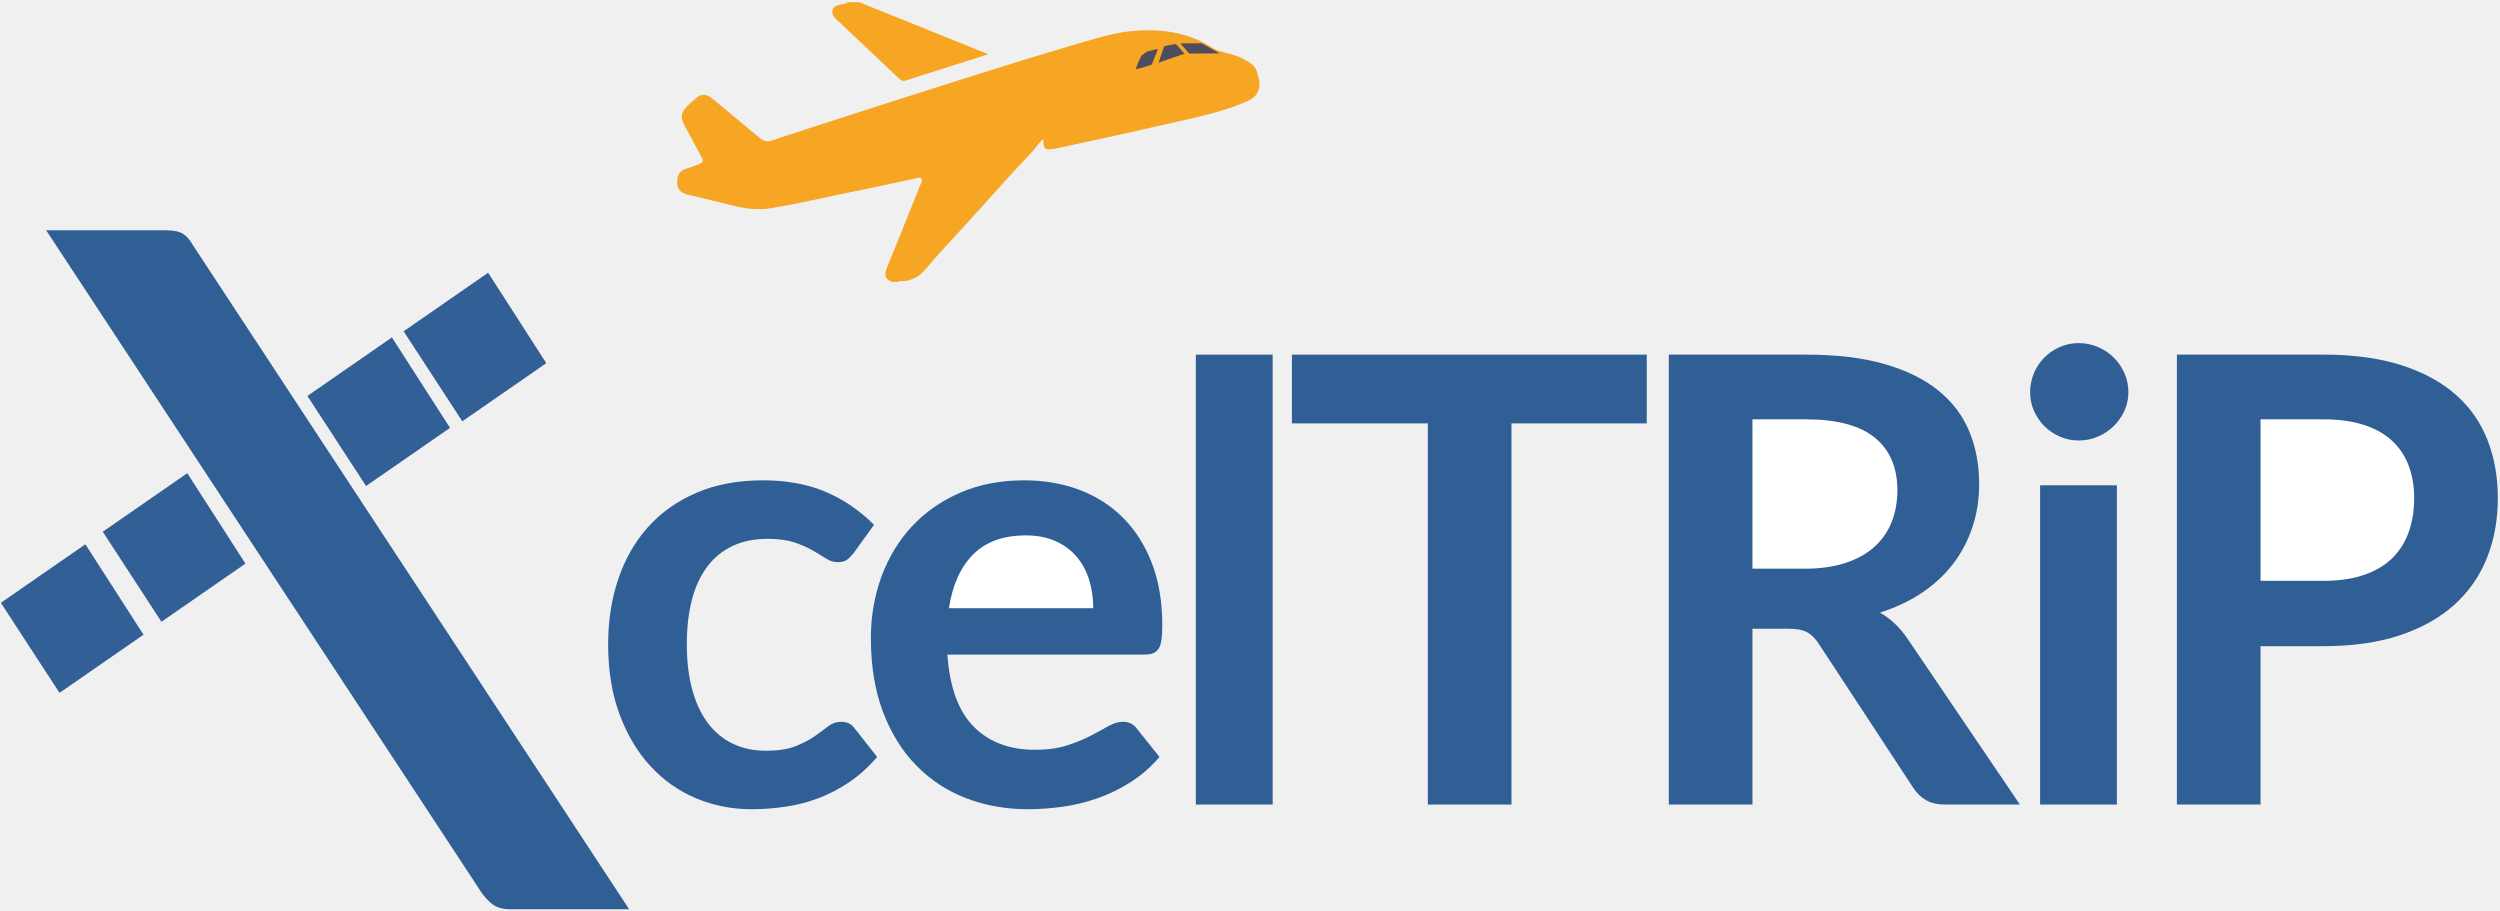
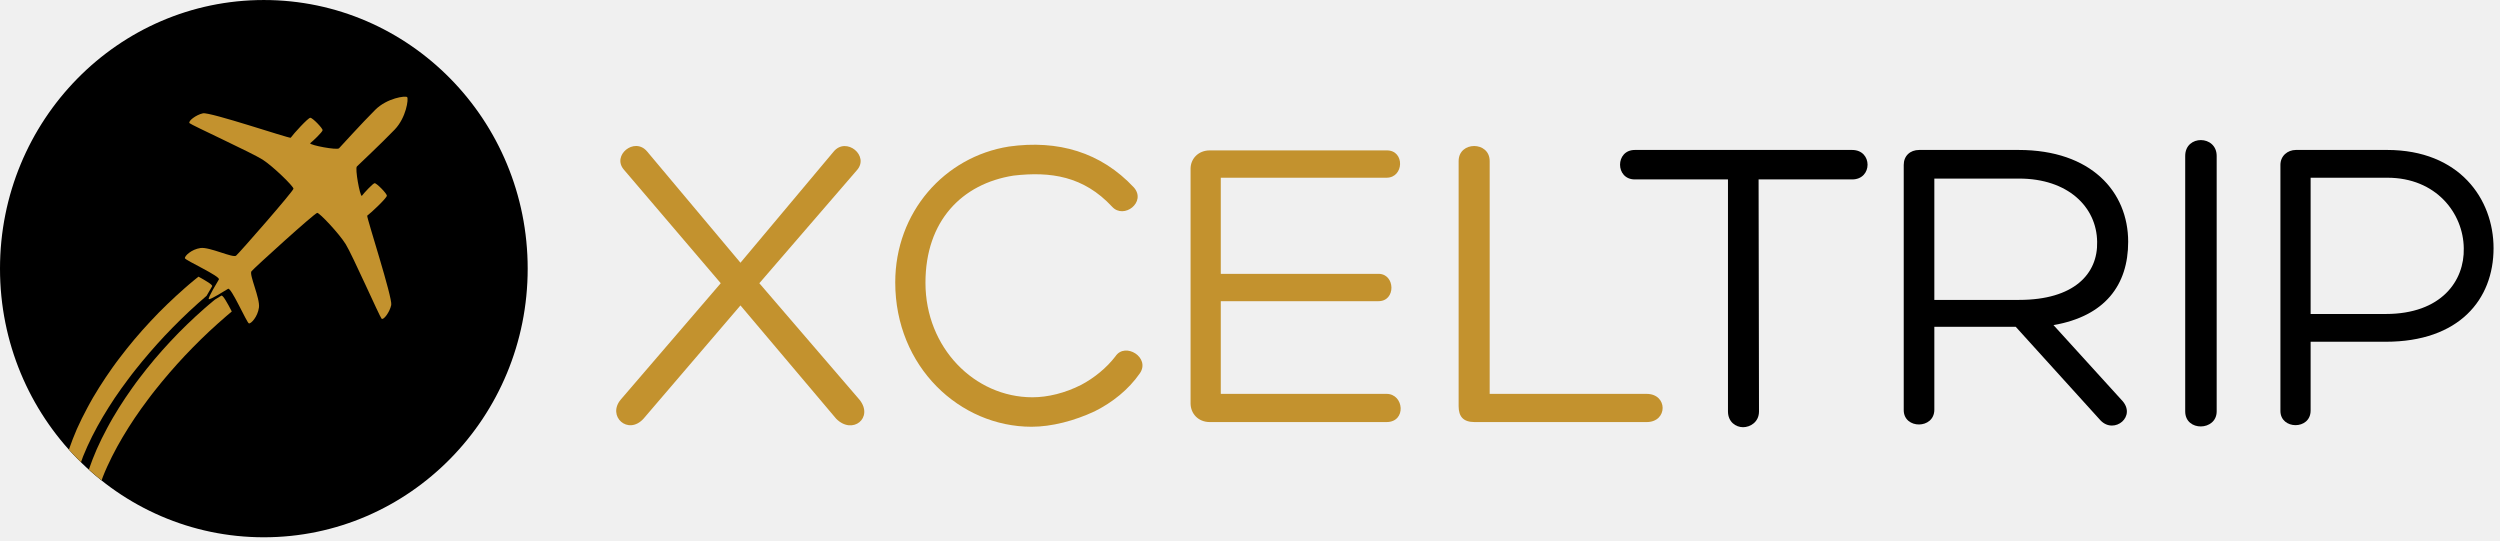
- <svg xmlns="http://www.w3.org/2000/svg" width="387px" height="141px" viewBox="0 0 387 141" version="1.1">
+ <svg xmlns="http://www.w3.org/2000/svg" width="185px" height="40px" viewBox="0 0 185 40" version="1.1">
  <defs />
-   <g id="Page-1" stroke="none" stroke-width="1" fill="none" fill-rule="evenodd">
-     <g id="Group-2" transform="translate(-9, 0)">
-       <g id="Group">
-         <g id="Group-5">
-           <g id="Group-6">
-             <path d="M16.144,35.647 L34.551,35.647 C35.833,35.647 36.76,35.829 37.333,36.192 C37.905,36.555 38.42,37.149 38.878,37.973 L106.394,140.754 L87.918,140.754 C86.682,140.754 85.686,140.415 84.931,139.736 C84.175,139.058 83.545,138.282 83.042,137.41 L16.144,35.647 Z" id="X" fill="#305F96" />
-             <g id="plane_airplane_fly_airport-512.png" transform="translate(113.2834, 0)" fill="#F6A623">
-               <g id="Layer_1">
-                 <path d="M90.664,12.603 L90.664,13.346 C90.474,15.039 89.201,15.516 87.961,16.018 C84.884,17.263 81.674,17.998 78.466,18.729 C72.082,20.183 65.69,21.598 59.289,22.967 C59.116,23.004 58.942,23.03 58.769,23.059 C57.486,23.273 57.202,23.003 57.243,21.546 C56.452,22.087 56.026,22.949 55.397,23.604 C51.828,27.319 48.453,31.234 44.963,35.032 C42.966,37.206 40.929,39.349 39.036,41.628 C38.046,42.819 36.875,43.48 35.377,43.528 C35.156,43.535 34.904,43.461 34.7,43.64 L33.821,43.64 C32.694,43.196 32.516,42.67 33.061,41.319 C34.119,38.7 35.204,36.093 36.236,33.463 C36.865,31.862 37.541,30.283 38.156,28.676 C38.281,28.35 38.632,27.993 38.33,27.66 C38.064,27.368 37.661,27.58 37.322,27.654 C33.276,28.533 29.219,29.356 25.167,30.208 C21.806,30.915 18.452,31.667 15.065,32.23 C13.214,32.537 11.377,32.351 9.568,31.917 C7.139,31.335 4.718,30.719 2.286,30.151 C1.42,29.949 0.743,29.59 0.559,28.586 L0.559,27.656 C0.732,26.783 1.225,26.277 2.058,26.066 C2.654,25.916 3.232,25.678 3.811,25.455 C4.58,25.159 4.673,24.968 4.271,24.243 C3.412,22.695 2.625,21.104 1.76,19.561 C0.987,18.184 1.07,17.456 2.158,16.368 C2.604,15.922 3.091,15.521 3.567,15.112 C4.297,14.483 5.135,14.549 5.978,15.25 C8.439,17.296 10.907,19.333 13.361,21.389 C13.971,21.9 14.537,21.978 15.229,21.743 C18.521,20.626 21.834,19.583 25.138,18.51 C31.382,16.483 37.634,14.484 43.891,12.504 C50.065,10.551 56.243,8.615 62.454,6.798 C65.192,5.997 67.919,5.106 70.758,4.83 C75.19,4.399 79.488,4.88 83.39,7.398 C84.243,7.948 85.203,8.083 86.133,8.343 C87.389,8.694 88.569,9.176 89.609,10.043 C90.419,10.719 90.409,11.707 90.664,12.603 L90.664,12.603 Z" id="Shape" />
-                 <path d="M28.717,0.337 C35.312,2.997 41.907,5.657 48.708,8.4 C45.942,9.28 43.391,10.094 40.839,10.903 C39.217,11.418 37.587,11.906 35.974,12.45 C35.554,12.592 35.289,12.538 34.963,12.227 C31.722,9.143 28.467,6.076 25.213,3.007 C24.809,2.626 24.426,2.247 24.596,1.592 C24.766,0.932 25.296,0.841 25.814,0.703 C26.199,0.6 26.628,0.637 26.957,0.337 C27.544,0.337 28.131,0.337 28.717,0.337 L28.717,0.337 Z" id="Shape" />
-               </g>
-             </g>
-             <g id="Group-3" transform="translate(104.2372, 57.05392) scale(-1, 1) rotate(7) translate(-104.2372, -57.05392) translate(4.737171, 17.05392)">
-               <polygon id="Rectangle-Copy-2" fill="#315F96" points="181.314 55.401 174 70.341 160 62.992 167.227 48" />
-               <polygon id="Rectangle-Copy-4" fill="#315F96" points="147.314 38.401 140 53.341 126 45.992 133.227 31" />
-               <polygon id="Rectangle-Copy-5" fill="#315F96" points="131.307 30.279 123.992 45.219 109.993 37.871 117.219 22.878" />
-               <polygon id="Rectangle-Copy-3" fill="#315F96" points="198.314 64.401 191 79.341 177 71.992 184.227 57" />
-               <path d="M0.694,2.978 L3.248,1.087 L6.538,0.695 L5.36,2.438 C5.359,2.438 1.16,2.905 0.694,2.978 L0.694,2.978 Z" id="Shape" fill="#504C5F" />
-               <polygon id="Shape" fill="#504C5F" points="6.096 2.364 7.225 0.695 9.067 0.817 10.246 3.248" />
-               <path d="M11.326,3.42 L10.074,1.112 L11.817,1.333 L12.751,1.837 C12.751,1.837 14.003,3.74 13.782,3.813 C13.561,3.887 11.326,3.42 11.326,3.42 L11.326,3.42 Z" id="Shape" fill="#504C5F" />
-             </g>
-             <path d="M358.932,100.028 L358.932,124.545 L345.983,124.545 L345.983,54.895 L368.657,54.895 C373.31,54.895 377.338,55.441 380.74,56.532 C384.142,57.624 386.95,59.15 389.165,61.108 C391.379,63.067 393.016,65.411 394.075,68.141 C395.134,70.87 395.664,73.857 395.664,77.1 C395.664,80.472 395.102,83.563 393.979,86.372 C392.856,89.182 391.171,91.599 388.924,93.622 C386.677,95.645 383.869,97.218 380.499,98.342 C377.13,99.466 373.182,100.028 368.657,100.028 L358.932,100.028 Z" id="Path" fill="#305F96" />
-             <path d="M358.932,89.913 L368.657,89.913 C371.032,89.913 373.102,89.616 374.867,89.022 C376.632,88.427 378.092,87.577 379.248,86.469 C380.403,85.361 381.27,84.012 381.847,82.423 C382.425,80.833 382.714,79.059 382.714,77.1 C382.714,75.238 382.425,73.552 381.847,72.042 C381.27,70.533 380.403,69.249 379.248,68.189 C378.092,67.129 376.632,66.319 374.867,65.757 C373.102,65.195 371.032,64.914 368.657,64.914 L358.932,64.914 L358.932,89.913 Z" id="Path" fill="#FFFFFF" />
-             <path d="M338.477,60.723 C338.477,61.751 338.268,62.714 337.851,63.613 C337.434,64.512 336.88,65.299 336.19,65.973 C335.5,66.648 334.69,67.186 333.759,67.587 C332.829,67.988 331.834,68.189 330.775,68.189 C329.748,68.189 328.777,67.988 327.862,67.587 C326.947,67.186 326.153,66.648 325.479,65.973 C324.805,65.299 324.268,64.512 323.866,63.613 C323.465,62.714 323.265,61.751 323.265,60.723 C323.265,59.663 323.465,58.668 323.866,57.737 C324.268,56.805 324.805,56.003 325.479,55.328 C326.153,54.654 326.947,54.116 327.862,53.715 C328.777,53.313 329.748,53.113 330.775,53.113 C331.834,53.113 332.829,53.313 333.759,53.715 C334.69,54.116 335.5,54.654 336.19,55.328 C336.88,56.003 337.434,56.805 337.851,57.737 C338.268,58.668 338.477,59.663 338.477,60.723 L338.477,60.723 Z" id="Path" fill="#305F96" />
-             <polygon id="Path" fill="#305F96" points="336.696 75.125 336.696 124.545 324.805 124.545 324.805 75.125" />
-             <path d="M280.28,97.33 L280.28,124.545 L267.33,124.545 L267.33,54.895 L288.56,54.895 C293.31,54.895 297.377,55.384 300.763,56.364 C304.149,57.343 306.925,58.716 309.092,60.482 C311.258,62.248 312.847,64.36 313.858,66.816 C314.869,69.273 315.374,71.978 315.374,74.932 C315.374,77.277 315.029,79.492 314.339,81.58 C313.649,83.667 312.654,85.561 311.354,87.263 C310.054,88.965 308.45,90.459 306.54,91.743 C304.631,93.027 302.456,94.055 300.017,94.826 C301.654,95.757 303.066,97.09 304.254,98.824 L321.68,124.545 L310.03,124.545 C308.907,124.545 307.952,124.32 307.166,123.871 C306.38,123.421 305.714,122.779 305.168,121.944 L290.533,99.643 C289.988,98.808 289.386,98.214 288.728,97.86 C288.07,97.507 287.099,97.33 285.816,97.33 L280.28,97.33 Z" id="Path" fill="#305F96" />
-             <path d="M280.28,88.034 L288.367,88.034 C290.806,88.034 292.932,87.729 294.746,87.119 C296.559,86.509 298.051,85.666 299.223,84.59 C300.394,83.514 301.269,82.238 301.846,80.761 C302.424,79.284 302.713,77.662 302.713,75.896 C302.713,72.364 301.55,69.65 299.223,67.756 C296.896,65.861 293.342,64.914 288.56,64.914 L280.28,64.914 L280.28,88.034 Z" id="Path" fill="#FFFFFF" />
-             <polygon id="Path" fill="#305F96" points="263.916 54.895 263.916 65.54 242.975 65.54 242.975 124.545 230.025 124.545 230.025 65.54 208.988 65.54 208.988 54.895" />
-             <polygon id="Path" fill="#305F96" points="206.007 54.895 206.007 124.545 194.117 124.545 194.117 54.895" />
-             <path d="M167.547,74.354 C170.66,74.354 173.525,74.852 176.14,75.848 C178.756,76.843 181.011,78.296 182.904,80.207 C184.798,82.118 186.274,84.462 187.333,87.239 C188.392,90.017 188.922,93.188 188.922,96.752 C188.922,97.652 188.882,98.398 188.801,98.992 C188.721,99.586 188.577,100.052 188.368,100.389 C188.16,100.726 187.879,100.967 187.526,101.112 C187.173,101.256 186.723,101.328 186.178,101.328 L155.657,101.328 C156.01,106.402 157.374,110.127 159.749,112.503 C162.124,114.88 165.269,116.068 169.184,116.068 C171.11,116.068 172.771,115.843 174.167,115.393 C175.563,114.944 176.782,114.446 177.825,113.9 C178.868,113.354 179.783,112.857 180.569,112.407 C181.356,111.957 182.118,111.733 182.856,111.733 C183.337,111.733 183.755,111.829 184.108,112.022 C184.461,112.214 184.766,112.487 185.022,112.84 L188.489,117.176 C187.173,118.717 185.696,120.009 184.06,121.053 C182.423,122.097 180.714,122.932 178.933,123.558 C177.151,124.184 175.338,124.626 173.493,124.882 C171.647,125.139 169.858,125.268 168.125,125.268 C164.691,125.268 161.498,124.698 158.545,123.558 C155.592,122.418 153.025,120.732 150.843,118.5 C148.66,116.268 146.943,113.507 145.692,110.215 C144.44,106.924 143.814,103.111 143.814,98.776 C143.814,95.404 144.36,92.233 145.451,89.262 C146.542,86.292 148.107,83.707 150.145,81.507 C152.183,79.308 154.67,77.566 157.606,76.281 C160.543,74.997 163.857,74.354 167.547,74.354 L167.547,74.354 Z" id="Path" fill="#305F96" />
-             <path d="M167.788,82.88 C164.322,82.88 161.61,83.86 159.652,85.818 C157.695,87.777 156.443,90.555 155.897,94.151 L178.235,94.151 C178.235,92.61 178.026,91.157 177.609,89.792 C177.192,88.427 176.55,87.231 175.683,86.204 C174.817,85.176 173.725,84.365 172.41,83.771 C171.094,83.177 169.553,82.88 167.788,82.88 L167.788,82.88 Z" id="Path" fill="#FFFFFF" />
-             <path d="M141.171,85.578 C140.818,86.027 140.473,86.38 140.136,86.637 C139.799,86.894 139.309,87.023 138.667,87.023 C138.058,87.023 137.464,86.838 136.886,86.469 C136.309,86.099 135.619,85.682 134.816,85.216 C134.014,84.751 133.059,84.333 131.952,83.964 C130.845,83.595 129.473,83.41 127.836,83.41 C125.75,83.41 123.92,83.787 122.348,84.542 C120.775,85.297 119.467,86.38 118.424,87.793 C117.381,89.206 116.603,90.916 116.089,92.923 C115.576,94.93 115.319,97.202 115.319,99.739 C115.319,102.372 115.6,104.716 116.162,106.771 C116.723,108.827 117.534,110.553 118.593,111.949 C119.652,113.346 120.936,114.406 122.444,115.128 C123.952,115.851 125.653,116.212 127.547,116.212 C129.44,116.212 130.973,115.979 132.144,115.514 C133.316,115.048 134.303,114.534 135.105,113.972 C135.907,113.41 136.605,112.897 137.199,112.431 C137.793,111.965 138.459,111.733 139.197,111.733 C140.16,111.733 140.882,112.102 141.363,112.84 L144.781,117.176 C143.465,118.717 142.037,120.009 140.497,121.053 C138.956,122.097 137.36,122.932 135.707,123.558 C134.054,124.184 132.345,124.626 130.58,124.882 C128.815,125.139 127.066,125.268 125.332,125.268 C122.284,125.268 119.411,124.698 116.715,123.558 C114.019,122.418 111.669,120.756 109.663,118.572 C107.657,116.389 106.068,113.716 104.897,110.553 C103.725,107.389 103.14,103.785 103.14,99.739 C103.14,96.11 103.661,92.747 104.704,89.648 C105.747,86.549 107.28,83.868 109.302,81.604 C111.324,79.34 113.827,77.566 116.812,76.281 C119.796,74.997 123.23,74.354 127.114,74.354 C130.804,74.354 134.038,74.949 136.814,76.137 C139.59,77.325 142.085,79.027 144.3,81.242 L141.171,85.578 Z" id="Path" fill="#305F96" />
+   <g id="Home" stroke="none" stroke-width="1" fill="none" fill-rule="evenodd">
+     <g id="Artboard" transform="translate(-72, -15)">
+       <g id="logo" transform="translate(72, 15)">
+         <g id="Layer_1">
+           <path d="M19.524,39.759 C30.307,39.759 39.049,30.859 39.049,19.88 C39.049,8.901 30.307,0.001 19.524,0.001 C8.741,0.001 0,8.901 0,19.88 C0,30.859 8.741,39.759 19.524,39.759 Z" id="Oval" fill="#000000" />
+           <g id="Group" transform="translate(5, 6.545455)" fill="#C3922E">
+             <path d="M23.952,16.025 C24.061,15.5 22.131,9.575 22.173,9.415 C22.451,9.215 23.627,8.106 23.627,7.937 C23.627,7.769 22.857,6.991 22.72,7.011 C22.584,7.032 21.933,7.738 21.773,7.951 C21.63,7.955 21.26,5.927 21.409,5.775 C21.558,5.623 23.191,4.1 24.208,3.043 C25.061,2.156 25.246,0.761 25.129,0.641 C25.011,0.522 23.641,0.711 22.77,1.579 C21.732,2.615 20.236,4.276 20.086,4.429 C19.938,4.58 17.946,4.203 17.949,4.057 C18.159,3.894 18.853,3.233 18.872,3.093 C18.893,2.955 18.129,2.169 17.963,2.169 C17.796,2.169 16.709,3.367 16.511,3.649 C16.354,3.692 10.535,1.728 10.02,1.839 C9.505,1.949 8.889,2.428 9.028,2.57 C9.167,2.711 13.659,4.769 14.44,5.271 C15.22,5.773 16.717,7.239 16.717,7.417 C16.717,7.595 12.704,12.18 12.471,12.373 C12.237,12.566 10.507,11.713 9.836,11.808 C9.164,11.903 8.644,12.408 8.686,12.567 C8.729,12.724 11.327,13.905 11.198,14.133 C11.097,14.31 10.367,15.502 10.451,15.587 C10.534,15.671 11.706,14.929 11.879,14.826 C12.104,14.693 13.264,17.341 13.418,17.384 C13.573,17.426 14.07,16.897 14.162,16.213 C14.256,15.529 13.418,13.768 13.608,13.53 C13.797,13.292 18.3,9.207 18.476,9.207 C18.651,9.207 20.09,10.73 20.583,11.525 C21.076,12.319 23.096,16.893 23.236,17.035 C23.374,17.177 23.843,16.548 23.952,16.025 L23.952,16.025 Z" id="Shape" />
+             <path d="M1.816,25.751 C2.306,24.777 2.877,23.827 3.496,22.897 C3.811,22.436 4.134,21.977 4.474,21.529 L4.727,21.192 L4.988,20.859 C5.161,20.636 5.341,20.418 5.521,20.199 C5.881,19.764 6.252,19.335 6.631,18.912 C6.82,18.701 7.012,18.499 7.202,18.291 L7.804,17.666 L8.4,17.071 C8.606,16.875 8.808,16.676 9.015,16.483 C9.431,16.099 9.85,15.719 10.279,15.351 C10.281,15.348 10.284,15.347 10.287,15.345 C10.463,15.032 10.65,14.723 10.697,14.64 C10.756,14.535 10.254,14.237 9.685,13.927 C9.572,14.018 9.459,14.111 9.346,14.204 C9.118,14.388 8.897,14.583 8.674,14.775 C8.45,14.967 8.236,15.169 8.016,15.366 C7.799,15.564 7.587,15.771 7.373,15.973 L6.737,16.601 L6.136,17.231 C5.936,17.452 5.731,17.67 5.534,17.891 C5.143,18.334 4.758,18.783 4.392,19.246 C4.209,19.476 4.025,19.708 3.849,19.944 L3.583,20.297 L3.324,20.655 C2.98,21.132 2.659,21.625 2.343,22.119 C2.19,22.369 2.034,22.618 1.887,22.87 C1.743,23.127 1.596,23.379 1.461,23.638 C1.181,24.149 0.928,24.674 0.69,25.201 C0.474,25.705 0.272,26.212 0.097,26.729 C0.385,27.049 0.686,27.357 0.993,27.658 C1.045,27.515 1.094,27.37 1.149,27.226 C1.346,26.729 1.575,26.239 1.816,25.751 L1.816,25.751 Z" id="Shape" />
+             <path d="M2.619,28.721 C2.814,28.223 3.044,27.733 3.285,27.246 C3.774,26.272 4.346,25.321 4.966,24.393 C5.28,23.932 5.603,23.473 5.944,23.024 L6.197,22.687 L6.458,22.354 C6.63,22.13 6.81,21.912 6.991,21.694 C7.351,21.258 7.722,20.83 8.101,20.407 C8.289,20.196 8.481,19.994 8.672,19.786 L9.274,19.161 L9.87,18.565 C10.075,18.369 10.278,18.171 10.485,17.977 C10.901,17.594 11.32,17.213 11.748,16.846 C11.882,16.731 12.017,16.617 12.153,16.503 C11.824,15.869 11.49,15.269 11.379,15.333 C11.319,15.369 11.135,15.484 10.919,15.615 C10.884,15.643 10.85,15.67 10.815,15.699 C10.586,15.883 10.366,16.078 10.141,16.27 C9.918,16.462 9.704,16.664 9.484,16.86 C9.266,17.06 9.055,17.266 8.841,17.468 L8.205,18.097 L7.604,18.727 C7.404,18.947 7.199,19.166 7.002,19.387 C6.611,19.83 6.226,20.279 5.86,20.741 C5.676,20.972 5.493,21.203 5.317,21.439 L5.051,21.793 L4.793,22.151 C4.449,22.628 4.126,23.121 3.811,23.615 C3.659,23.865 3.504,24.113 3.356,24.366 C3.212,24.621 3.064,24.872 2.93,25.131 C2.651,25.642 2.398,26.167 2.16,26.695 C1.946,27.193 1.746,27.694 1.574,28.203 C1.879,28.48 2.194,28.745 2.517,29.001 C2.551,28.909 2.582,28.815 2.619,28.721 L2.619,28.721 Z" id="Shape" />
+           </g>
+           <g id="Group" transform="translate(45, 10.18182)">
+             <path d="M9.794,9.26 L16.686,1.041 C17.617,-0.097 19.386,1.358 18.394,2.432 L11.191,10.777 L18.611,19.407 C19.667,20.735 18.084,22.031 16.873,20.799 L9.794,12.42 L2.622,20.799 C1.474,22.063 -0.11,20.607 0.946,19.375 L8.335,10.777 L1.164,2.369 C0.263,1.325 1.939,-0.065 2.871,1.009 L9.794,9.26 L9.794,9.26 Z" id="Shape" fill="#C3922E" />
+             <path d="M35.995,20.261 C34.505,20.956 32.828,21.398 31.338,21.398 C26.029,21.398 21.248,16.973 21.248,10.714 C21.248,5.53 24.88,1.421 29.661,0.662 C33.294,0.156 36.461,1.073 38.914,3.697 C39.845,4.772 38.169,6.068 37.299,5.119 C35.188,2.844 32.735,2.497 30.003,2.812 C26.184,3.412 23.484,6.162 23.484,10.746 C23.484,15.55 27.116,19.217 31.4,19.217 C32.549,19.217 33.821,18.9 35.001,18.301 C35.964,17.795 36.895,17.036 37.546,16.182 C38.261,15.108 40.154,16.278 39.347,17.447 C38.51,18.649 37.33,19.596 35.995,20.261 L35.995,20.261 Z" id="Shape" fill="#C3922E" />
+             <path d="M45.338,18.964 L57.601,18.964 C58.904,18.964 59.091,21.051 57.601,21.051 L44.53,21.051 C43.661,21.051 43.102,20.419 43.102,19.66 L43.102,2.306 C43.102,1.579 43.661,0.947 44.53,0.947 L57.631,0.947 C58.966,0.947 58.904,2.97 57.601,2.97 L45.338,2.97 L45.338,10.082 L57.011,10.082 C58.253,10.082 58.316,12.105 57.011,12.105 L45.338,12.105 L45.338,18.964 L45.338,18.964 Z" id="Shape" fill="#C3922E" />
+             <path d="M64.119,21.051 C63.281,21.051 62.939,20.641 62.939,19.881 L62.939,1.737 C62.939,0.252 65.236,0.252 65.236,1.737 L65.236,18.965 L76.848,18.965 C78.431,18.965 78.431,21.052 76.848,21.052 L64.119,21.052 L64.119,21.051 Z" id="Shape" fill="#C3922E" />
+             <path d="M92.059,0.915 C93.58,0.915 93.58,3.096 92.059,3.096 L85.136,3.096 C85.136,8.786 85.166,14.571 85.166,20.262 C85.166,21.052 84.514,21.431 83.987,21.431 C83.46,21.431 82.87,21.052 82.87,20.262 L82.87,3.096 L75.978,3.096 C74.519,3.096 74.519,0.915 75.978,0.915 L92.059,0.915 L92.059,0.915 Z" id="Shape" fill="#000000" />
+             <path d="M98.141,14.002 L98.141,20.135 C98.141,21.589 95.876,21.589 95.876,20.167 L95.876,2.021 C95.876,1.359 96.341,0.915 97.024,0.915 L104.382,0.915 C109.753,0.915 112.485,4.014 112.485,7.712 C112.485,10.905 110.778,13.212 106.959,13.876 L111.989,19.408 C113.169,20.608 111.461,21.999 110.436,20.925 L104.165,14.002 L98.141,14.002 L98.141,14.002 Z M98.141,12.011 L104.414,12.011 C108.48,12.011 110.25,10.083 110.188,7.712 C110.157,5.12 108.014,3.033 104.414,3.033 L98.141,3.033 L98.141,12.011 L98.141,12.011 Z" id="Shape" fill="#000000" />
+             <path d="M116.705,1.358 C116.705,-0.223 119.034,-0.191 119.034,1.358 L119.034,20.261 C119.034,21.716 116.705,21.777 116.705,20.261 L116.705,1.358 L116.705,1.358 Z" id="Shape" fill="#000000" />
+             <path d="M125.986,15.108 L125.986,20.198 C125.986,21.652 123.751,21.62 123.751,20.228 L123.751,2.02 C123.751,1.358 124.279,0.914 124.9,0.914 L131.637,0.914 C137.008,0.914 139.523,4.55 139.523,8.185 C139.523,11.978 136.978,15.108 131.544,15.108 L125.986,15.108 L125.986,15.108 Z M125.986,13.053 L131.544,13.053 C135.673,13.053 137.381,10.588 137.319,8.186 C137.288,5.593 135.27,2.97 131.668,2.97 L125.986,2.97 L125.986,13.053 L125.986,13.053 Z" id="Shape" fill="#000000" />
          </g>
        </g>
      </g>
    </g>
  </g>
</svg>
